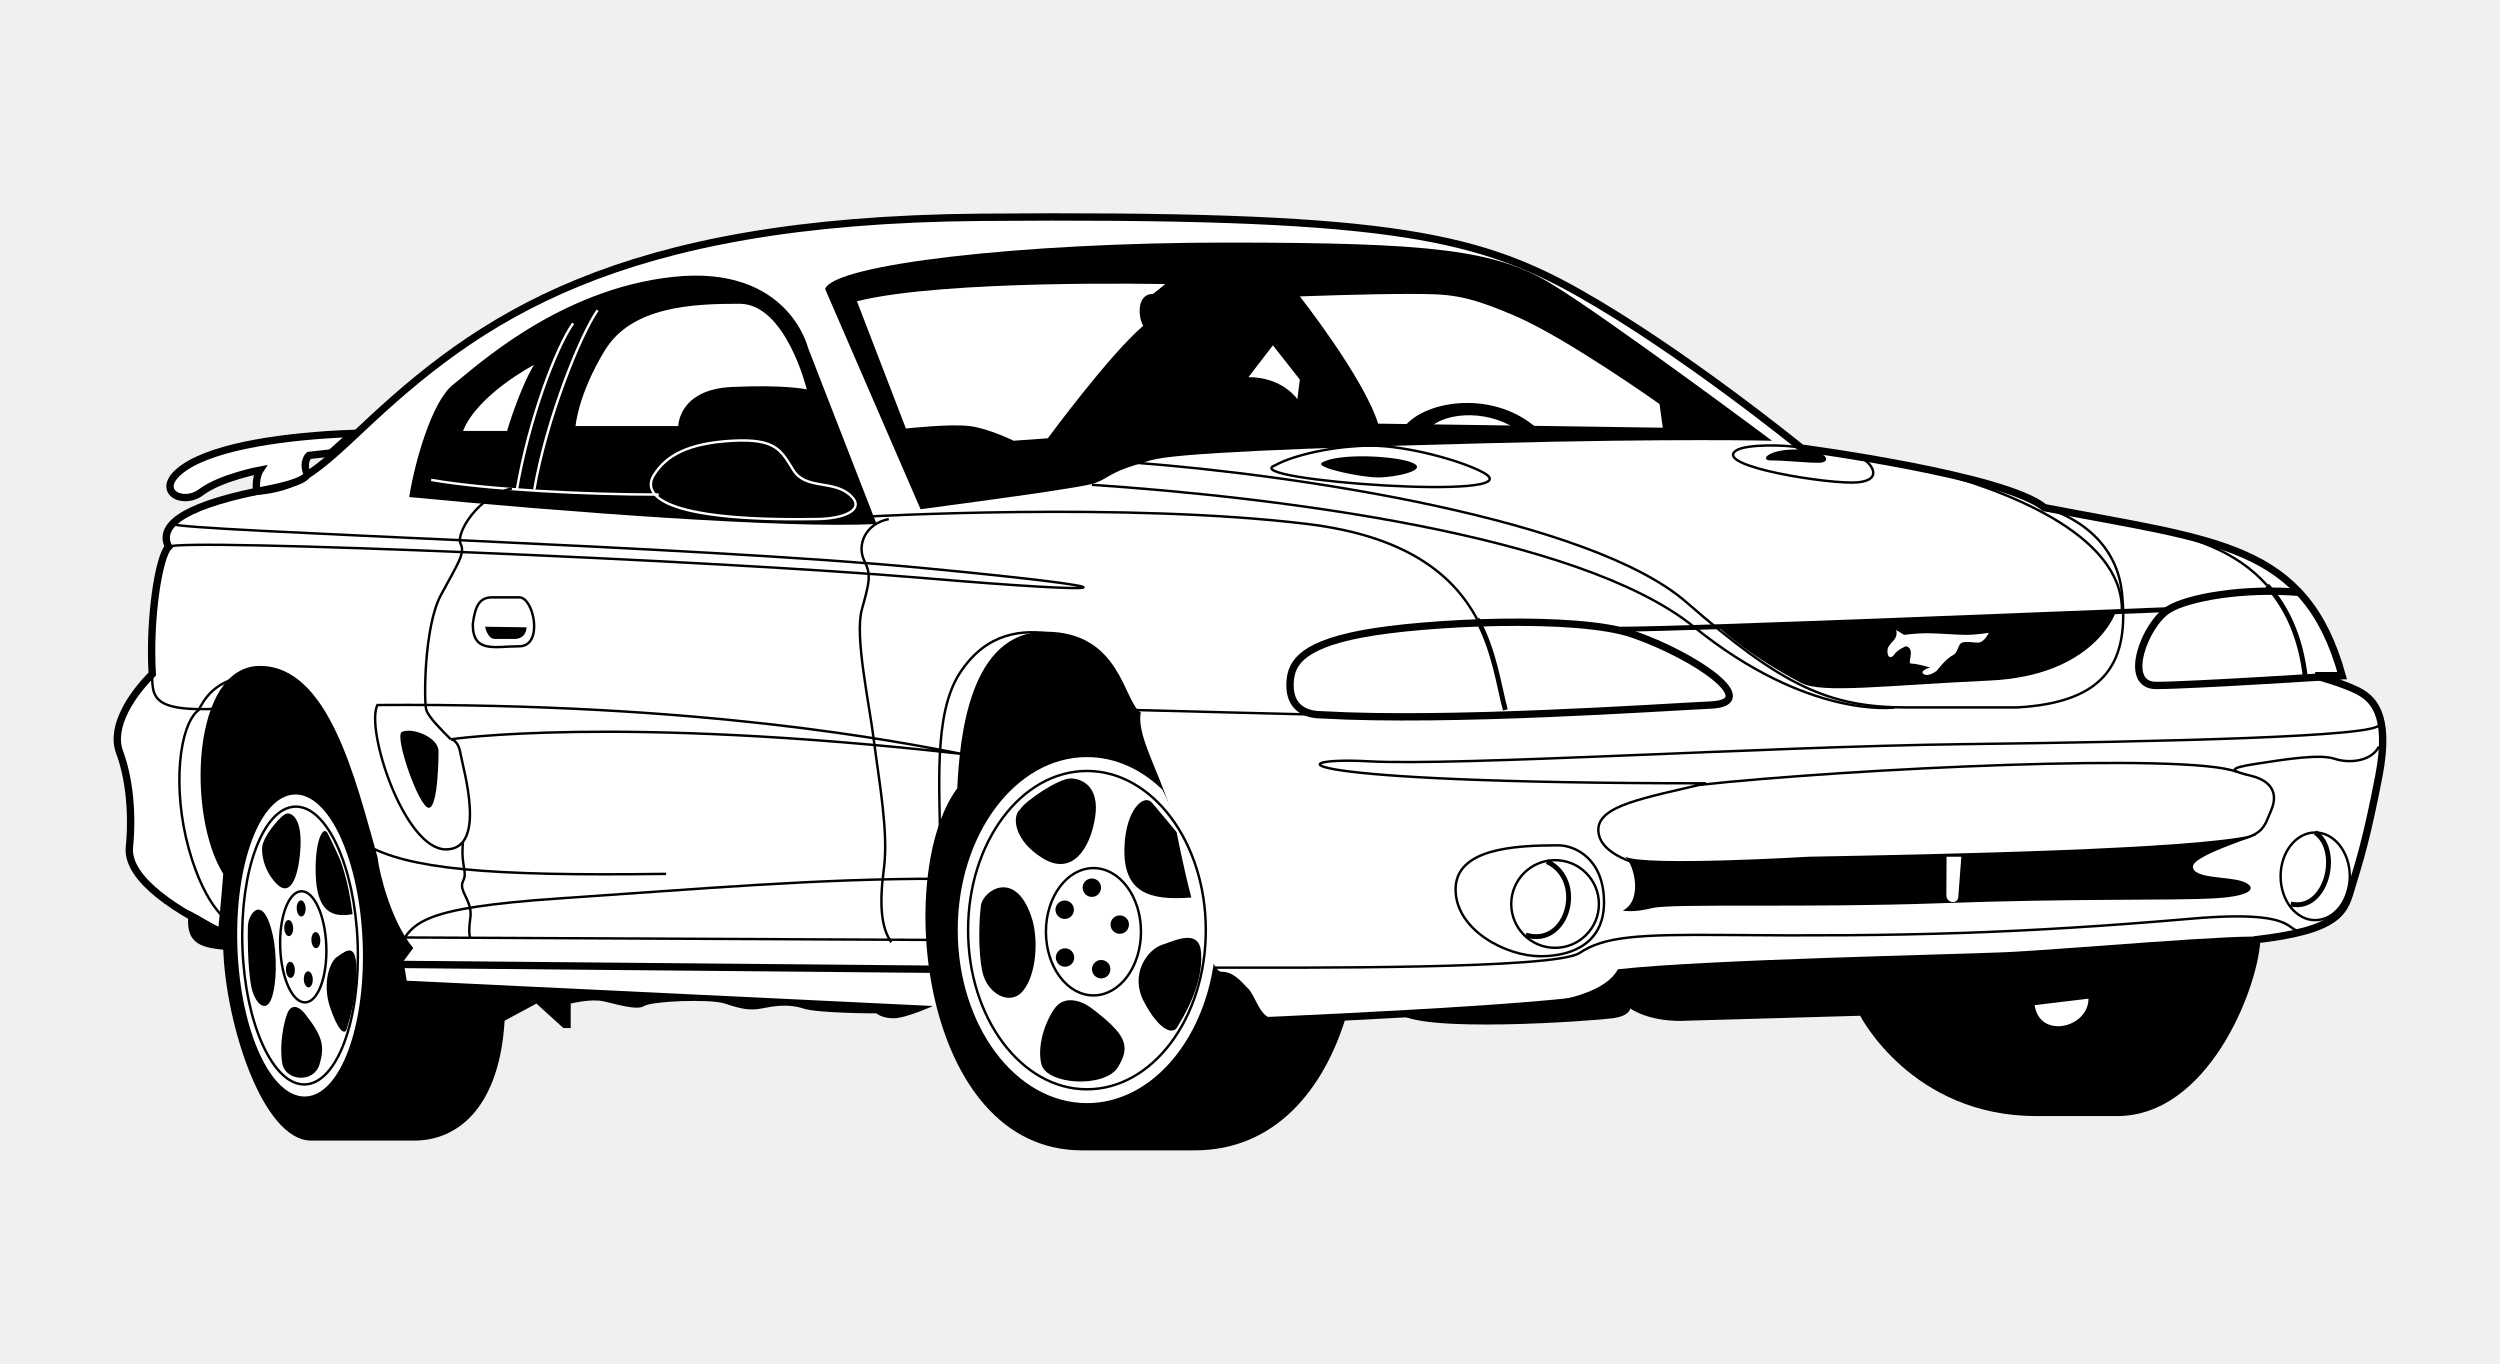
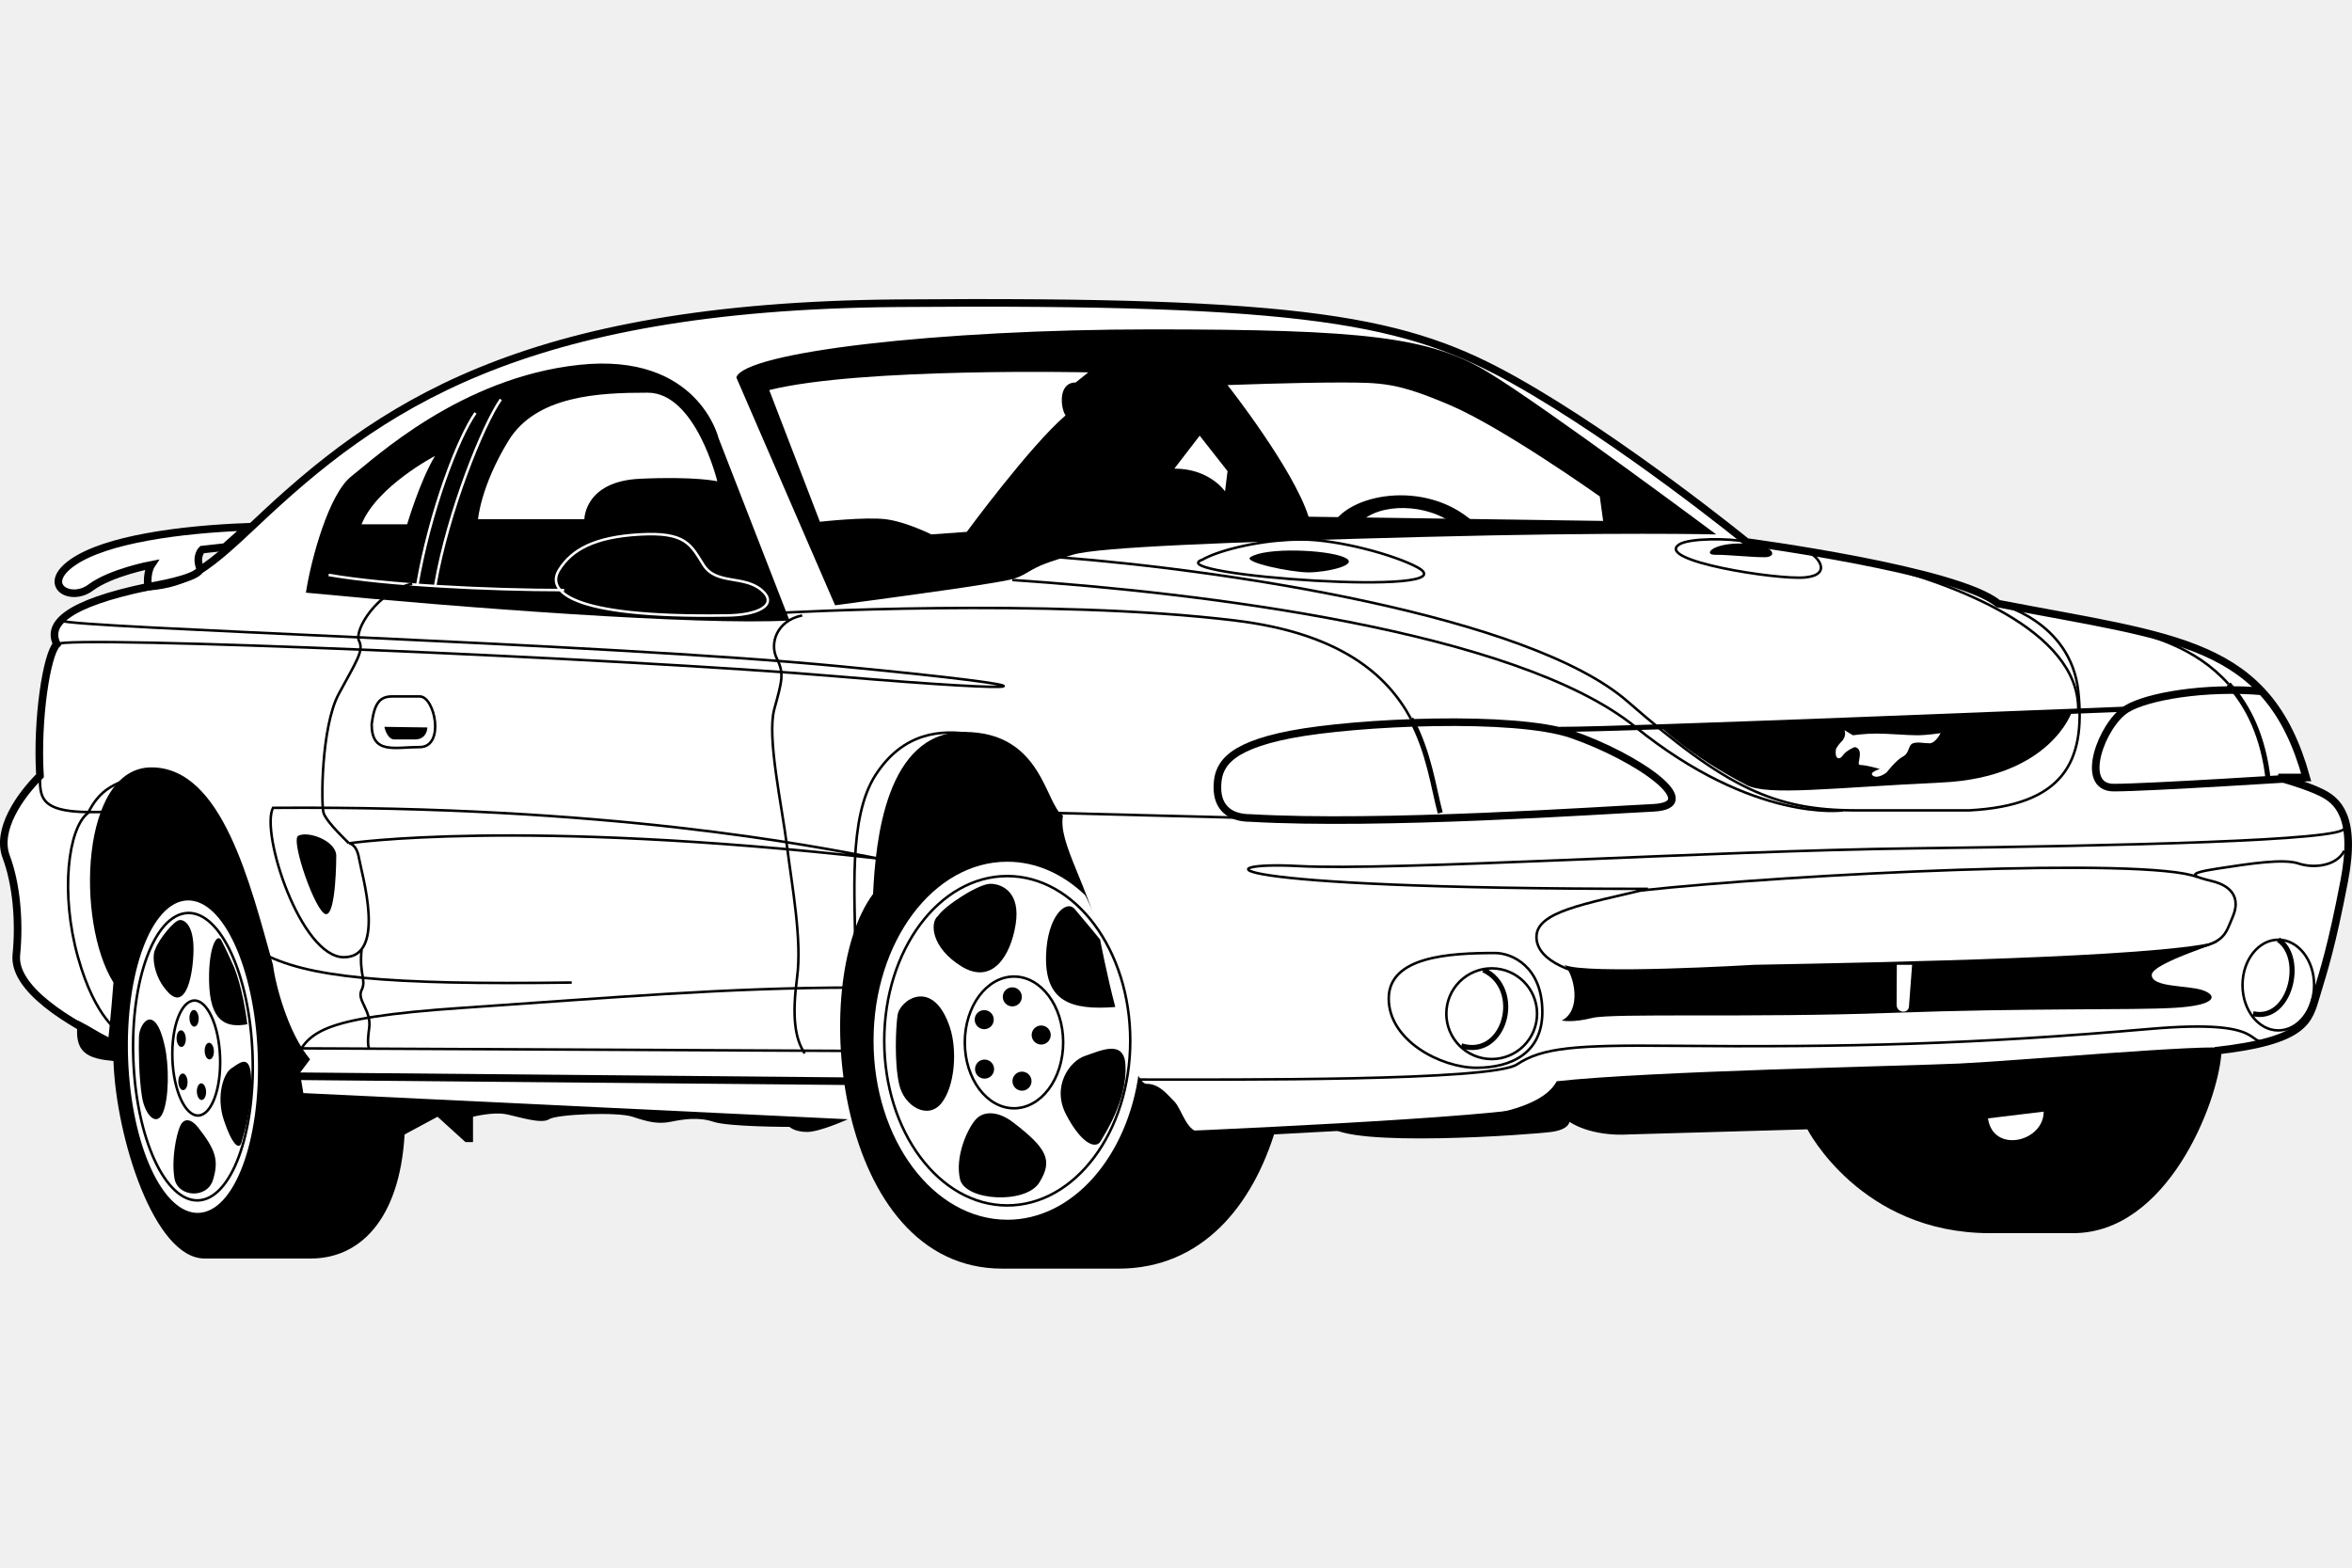
- <svg xmlns="http://www.w3.org/2000/svg" id="svg2" height="54" width="99" version="1.1">
-   <g id="g33746">
-     <rect id="rect2990" opacity="0" height="54" width="99" y="0" x="0" />
-     <path id="path96785" fill="#fff" d="m43.819 8.597c-1.514-0.01-3.165-0.007-4.975 0.008-14.47 0.119-19.896 4.005-24.547 8.397-1.859 1.756-2.583 2.325-4.134 2.455-3.1 0.645-3.875 1.421-3.488 2.196-0.388 0.387-0.775 2.842-0.646 5.038-0.775 0.775-1.679 2.067-1.292 3.101 0.388 1.034 0.517 2.455 0.388 3.747-0.093 0.934 0.96 1.867 2.284 2.655l0.052 0.033c-0.117 1.109 0.455 1.289 1.379 1.382 0.097 2.907 1.55 7.558 3.488 7.558h4.069c1.841 0 3.391-1.453 3.585-4.748l1.26-0.678 1.066 0.969h0.291v-0.969s0.775-0.194 1.26-0.097c0.484 0.097 1.357 0.388 1.647 0.194 0.291-0.194 2.616-0.291 3.197-0.097 0.581 0.194 0.969 0.291 1.453 0.194 0.484-0.097 1.066-0.194 1.647 0 0.581 0.194 2.907 0.194 2.907 0.194s0.194 0.194 0.678 0.194c0.484 0 1.55-0.484 1.55-0.484l0.142 0.001c0.779 3.083 2.633 5.716 5.769 5.716h4.457c3.197 0 5.135-2.422 6.007-5.329l0.097 0.039c0.634-0.032 1.304-0.068 1.985-0.105l-0.047-0.079c0.678 0.872 7.848 0.339 8.527 0.242 0.678-0.097 0.678-0.388 0.678-0.388s0.775 0.581 2.325 0.484l6.782-0.194s2.035 3.973 6.976 3.973h3.197c3.585 0 5.523-4.941 5.668-6.867l0.194-0.206 0.011 0.043c3.05-0.403 3.151-1.152 3.428-2.077 0.291-0.969 0.581-1.841 1.066-4.36 0.484-2.519-0.291-3.101-0.872-3.391-0.581-0.291-1.647-0.581-1.647-0.581h1.066c-1.453-5.232-4.941-5.329-11.789-6.653-1.55-1.292-9.625-2.358-9.625-2.358s-2.792-2.256-5.865-4.319l-1.163 1.611c0.746 0.501 1.408 0.964 1.408 0.964l0.129 0.937-11.272-0.161c-0.366-1.164-1.512-2.873-2.302-3.97l-1.543 1.278 0.746 0.949-0.097 0.775s-0.581-0.872-1.938-0.872l0.969-1.26 0.32 0.408 1.543-1.278c-0.412-0.567-0.798-1.067-0.798-1.067s2.616-0.097 4.263-0.097 2.228 0 4.263 0.872c1.227 0.526 3.052 1.685 4.309 2.524l1.163-1.611c-0.978-0.656-1.995-1.296-2.982-1.851-3.643-2.05-7.131-2.896-18.665-2.979l0.121 2.638c1.245 0 2.204 0.018 2.204 0.018l-0.484 0.388c-0.678 0-0.581 0.969-0.388 1.26-1.357 1.163-3.779 4.457-3.779 4.457l-1.357 0.097s-0.969-0.484-1.744-0.581c-0.775-0.097-2.519 0.097-2.519 0.097s-0.581-1.51-1.094-2.844l-3.039 0.615c0.088 0.271 0.209 0.679 0.209 0.679s-0.824-0.194-2.955-0.097c-2.132 0.097-2.132 1.55-2.132 1.55h-4.069s0.075-0.42 0.152-0.745l-2.611 0.163c-0.124 0.362-0.255 0.776-0.255 0.776h-1.744c0.581-1.453 2.81-2.616 2.81-2.616-0.322 0.537-0.614 1.282-0.811 1.84l2.611-0.163c0.15-0.537 0.442-1.329 1.01-2.258 1.066-1.744 3.488-1.841 5.329-1.841 1.312 0 2.107 1.723 2.456 2.713l3.039-0.615c-0.333-0.865-0.659-1.713-0.844-2.195 2.377-0.594 7.183-0.694 10.004-0.696l-0.121-2.639z" />
-     <path id="path96787" d="m36.939 39.837-20.832-1.001-0.129-0.775 0.388-0.517c-0.84-1-1.324-2.841-1.421-3.616-0.872-3.101-1.938-7.558-4.651-7.558-2.713 0-2.907 5.91-1.453 8.236-0.097 1.26-0.194 2.132-0.194 2.132s-0.581-0.388-1.163-0.678c-0.194 1.26 0.388 1.453 1.357 1.55 0.097 2.907 1.55 7.558 3.488 7.558h4.069c1.841 0 3.391-1.453 3.585-4.748l1.26-0.678 1.066 0.969h0.291v-0.969s0.775-0.194 1.26-0.097 1.357 0.388 1.647 0.194c0.291-0.194 2.616-0.291 3.197-0.097 0.581 0.194 0.969 0.291 1.453 0.194 0.484-0.097 1.066-0.194 1.647 0 0.581 0.194 2.907 0.194 2.907 0.194s0.194 0.194 0.678 0.194c0.484 0 1.55-0.484 1.55-0.484z" />
-     <path id="path96789" d="m53.314 40.225-2.81 0.097c-0.581 0.097-0.775-0.872-1.066-1.163-0.291-0.291-0.581-0.678-1.066-0.678-0.484 0-1.066-2.616-1.647-5.135-0.581-2.519-1.744-4.069-1.55-5.135-0.678-0.388-0.775-3.197-3.779-3.197s-3.391 4.166-3.488 6.201c-2.519 3.391-1.453 14.34 4.941 14.34h4.457c3.197 0 5.135-2.422 6.007-5.329z" />
-     <path id="path96791" d="m67.991 24.77 15.794-0.533s-0.824 2.519-4.99 2.713c-4.166 0.194-6.646 0.522-7.461 0.097-2.228-1.163-3.343-2.277-3.343-2.277z" />
-     <path id="path96793" d="m64.36 33.926c0.775 0.388 7.267 0 7.267 0 5.135-0.097 15.212-0.291 17.634-0.872 0.678-0.097-2.422 0.775-2.422 1.26s1.357 0.388 1.938 0.581c0.581 0.194 0.581 0.581-1.066 0.678s-5.523 0-10.852 0.194-10.658 0-11.433 0.194c-0.775 0.194-1.163 0.097-1.163 0.097 0.775-0.388 0.484-1.744 0.097-2.132z" />
-     <path id="path96795" d="m55.349 40.079c3.004-0.097 7.848-0.048 8.72-1.696 3.488-0.388 13.274-0.581 15.406-0.678 2.132-0.097 9.738-0.775 10.222-0.581l-0.194 0.206c-0.145 1.926-2.083 6.867-5.668 6.867h-3.197c-4.941 0-6.976-3.973-6.976-3.973l-6.782 0.194c-1.55 0.097-2.325-0.484-2.325-0.484s0 0.291-0.678 0.388-7.848 0.63-8.527-0.242z" />
-     <path id="path96797" d="m36.455 20.167-3.779-8.72c0.291-0.969 7.751-1.841 15.89-1.841 8.139 0 10.658 0.291 12.887 1.647 2.228 1.357 8.72 6.201 8.72 6.201s-3.779-0.097-11.24 0.097c-7.461 0.194-12.402 0.388-13.371 0.678-0.969 0.291-1.26 0.388-1.744 0.678-0.484 0.291-0.678 0.291-1.841 0.484-1.163 0.194-5.523 0.775-5.523 0.775z" />
-     <path id="path96799" d="m34.711 20.749-2.713-6.976s-0.775-3.294-5.329-2.81c-4.554 0.484-7.848 3.585-8.72 4.263-0.872 0.678-1.55 3.197-1.744 4.457 6.007 0.581 15.018 1.26 18.506 1.066z" />
-     <path id="path96801" d="m19.207 24.818 1.647 0.024s0 0.46-0.484 0.46h-0.775c-0.291 0-0.388-0.484-0.388-0.484z" />
-     <path id="path96803" d="m15.913 28.985c-0.312 0.156 0.678 3.004 1.066 3.004 0.388 0 0.388-2.228 0.388-2.228 0-0.581-1.066-0.969-1.453-0.775z" />
-     <path id="path96805" d="m52.345 18.326c0.581-0.388 2.907-0.291 3.585 0 0.678 0.291-0.678 0.581-1.357 0.581s-2.519-0.388-2.228-0.581z" />
-     <path id="path96807" d="m70.137 18.234c0.494-0.006 1.407 0.098 1.901 0.092 0.494-0.006 0.393-0.48-0.804-0.523-1.198-0.043-1.591 0.436-1.097 0.431z" />
-     <path id="path96809" fill="#fff" d="m74.952 25.399c0.234-0.223 0.129-0.452 0.129-0.452l0.323 0.194s0.452-0.065 0.904-0.065c0.452 0 1.163 0.065 1.55 0.065 0.388 0 0.9-0.081 0.9-0.081s-0.191 0.388-0.424 0.388c-0.254 0-0.436-0.065-0.63 0-0.194 0.065-0.129 0.379-0.388 0.509-0.258 0.129-0.622 0.606-0.622 0.606s-0.323 0.258-0.517 0.129c-0.194-0.129 0.258-0.258 0.258-0.258s-0.194-0.065-0.517-0.129c-0.323-0.065-0.323 0.065-0.258-0.323 0.065-0.388-0.194-0.388-0.194-0.388s-0.323 0.129-0.452 0.323-0.323 0.129-0.258-0.258c-0-0 0.105-0.174 0.194-0.259z" />
-     <g fill="none">
-       <g stroke="#000" stroke-width=".291">
-         <path id="path96811" d="m9.001 37.027c-1.938-0.904-4.005-2.196-3.876-3.488 0.129-1.292 0-2.713-0.388-3.747-0.388-1.033 0.517-2.325 1.292-3.1-0.129-2.196 0.258-4.651 0.646-5.039-0.388-0.775 0.388-1.55 3.488-2.196 1.55-0.129 2.275-0.698 4.134-2.455 4.651-4.393 10.077-8.279 24.547-8.397 15.761-0.129 19.508 0.646 23.642 2.971s8.85 6.169 8.85 6.169 8.075 1.066 9.625 2.358c6.847 1.324 10.335 1.421 11.789 6.653h-1.066s1.066 0.291 1.647 0.581c0.581 0.291 1.357 0.872 0.872 3.391-0.484 2.519-0.775 3.391-1.066 4.36-0.291 0.969-0.388 1.744-3.876 2.132" />
-         <path id="path96813" d="m52.345 28.307c-0.775 0-1.26-0.388-1.26-1.163 0-0.775 0.291-1.55 2.81-2.035 2.519-0.484 8.579-0.753 10.755 0 2.519 0.872 5.135 2.713 3.101 2.81-2.035 0.097-10.368 0.678-15.406 0.388z" />
-         <path id="path96815" d="m92.749 26.756s-6.007 0.388-7.364 0.388-0.452-2.418 0.484-3.004c0.775-0.484 3.004-0.872 5.232-0.678" />
-         <line id="line96817" y2="38.384" y1="38.19" x2="37.23" x1="15.719" />
+ <svg xmlns="http://www.w3.org/2000/svg" id="svg2" height="45" width="67.5" version="1.1">
+   <g id="g80715">
+     <rect id="rect2990" opacity="0" height="44.803" width="67.204" y=".197" x="-.001" />
+     <g id="g80318" transform="matrix(.74998 0 0 .74998 -3.3744 2.2504)">
+       <path id="path96785" fill="#fff" d="m43.819 8.597c-1.514-0.01-3.165-0.007-4.975 0.008-14.47 0.119-19.896 4.005-24.547 8.397-1.859 1.756-2.583 2.325-4.134 2.455-3.1 0.645-3.875 1.421-3.488 2.196-0.388 0.387-0.775 2.842-0.646 5.038-0.775 0.775-1.679 2.067-1.292 3.101 0.388 1.034 0.517 2.455 0.388 3.747-0.093 0.934 0.96 1.867 2.284 2.655l0.052 0.033c-0.117 1.109 0.455 1.289 1.379 1.382 0.097 2.907 1.55 7.558 3.488 7.558h4.069c1.841 0 3.391-1.453 3.585-4.748l1.26-0.678 1.066 0.969h0.291v-0.969s0.775-0.194 1.26-0.097c0.484 0.097 1.357 0.388 1.647 0.194 0.291-0.194 2.616-0.291 3.197-0.097 0.581 0.194 0.969 0.291 1.453 0.194 0.484-0.097 1.066-0.194 1.647 0 0.581 0.194 2.907 0.194 2.907 0.194s0.194 0.194 0.678 0.194c0.484 0 1.55-0.484 1.55-0.484l0.142 0.001c0.779 3.083 2.633 5.716 5.769 5.716h4.457c3.197 0 5.135-2.422 6.007-5.329l0.097 0.039c0.634-0.032 1.304-0.068 1.985-0.105l-0.047-0.079c0.678 0.872 7.848 0.339 8.527 0.242 0.678-0.097 0.678-0.388 0.678-0.388s0.775 0.581 2.325 0.484l6.782-0.194s2.035 3.973 6.976 3.973h3.197c3.585 0 5.523-4.941 5.668-6.867l0.194-0.206 0.011 0.043c3.05-0.403 3.151-1.152 3.428-2.077 0.291-0.969 0.581-1.841 1.066-4.36 0.484-2.519-0.291-3.101-0.872-3.391-0.581-0.291-1.647-0.581-1.647-0.581h1.066c-1.453-5.232-4.941-5.329-11.789-6.653-1.55-1.292-9.625-2.358-9.625-2.358s-2.792-2.256-5.865-4.319l-1.163 1.611c0.746 0.501 1.408 0.964 1.408 0.964l0.129 0.937-11.272-0.161c-0.366-1.164-1.512-2.873-2.302-3.97l-1.543 1.278 0.746 0.949-0.097 0.775s-0.581-0.872-1.938-0.872l0.969-1.26 0.32 0.408 1.543-1.278c-0.412-0.567-0.798-1.067-0.798-1.067s2.616-0.097 4.263-0.097 2.228 0 4.263 0.872c1.227 0.526 3.052 1.685 4.309 2.524l1.163-1.611c-0.978-0.656-1.995-1.296-2.982-1.851-3.643-2.05-7.131-2.896-18.665-2.979l0.121 2.638c1.245 0 2.204 0.018 2.204 0.018l-0.484 0.388c-0.678 0-0.581 0.969-0.388 1.26-1.357 1.163-3.779 4.457-3.779 4.457l-1.357 0.097s-0.969-0.484-1.744-0.581c-0.775-0.097-2.519 0.097-2.519 0.097s-0.581-1.51-1.094-2.844l-3.039 0.615c0.088 0.271 0.209 0.679 0.209 0.679s-0.824-0.194-2.955-0.097c-2.132 0.097-2.132 1.55-2.132 1.55h-4.069s0.075-0.42 0.152-0.745l-2.611 0.163c-0.124 0.362-0.255 0.776-0.255 0.776h-1.744c0.581-1.453 2.81-2.616 2.81-2.616-0.322 0.537-0.614 1.282-0.811 1.84l2.611-0.163c0.15-0.537 0.442-1.329 1.01-2.258 1.066-1.744 3.488-1.841 5.329-1.841 1.312 0 2.107 1.723 2.456 2.713l3.039-0.615c-0.333-0.865-0.659-1.713-0.844-2.195 2.377-0.594 7.183-0.694 10.004-0.696l-0.121-2.639z" />
+       <path id="path96787" d="m36.939 39.837-20.832-1.001-0.129-0.775 0.388-0.517c-0.84-1-1.324-2.841-1.421-3.616-0.872-3.101-1.938-7.558-4.651-7.558-2.713 0-2.907 5.91-1.453 8.236-0.097 1.26-0.194 2.132-0.194 2.132s-0.581-0.388-1.163-0.678c-0.194 1.26 0.388 1.453 1.357 1.55 0.097 2.907 1.55 7.558 3.488 7.558h4.069c1.841 0 3.391-1.453 3.585-4.748l1.26-0.678 1.066 0.969h0.291v-0.969s0.775-0.194 1.26-0.097 1.357 0.388 1.647 0.194c0.291-0.194 2.616-0.291 3.197-0.097 0.581 0.194 0.969 0.291 1.453 0.194 0.484-0.097 1.066-0.194 1.647 0 0.581 0.194 2.907 0.194 2.907 0.194s0.194 0.194 0.678 0.194c0.484 0 1.55-0.484 1.55-0.484z" />
+       <path id="path96789" d="m53.314 40.225-2.81 0.097c-0.581 0.097-0.775-0.872-1.066-1.163-0.291-0.291-0.581-0.678-1.066-0.678-0.484 0-1.066-2.616-1.647-5.135-0.581-2.519-1.744-4.069-1.55-5.135-0.678-0.388-0.775-3.197-3.779-3.197s-3.391 4.166-3.488 6.201c-2.519 3.391-1.453 14.34 4.941 14.34h4.457c3.197 0 5.135-2.422 6.007-5.329z" />
+       <path id="path96791" d="m67.991 24.77 15.794-0.533s-0.824 2.519-4.99 2.713c-4.166 0.194-6.646 0.522-7.461 0.097-2.228-1.163-3.343-2.277-3.343-2.277z" />
+       <path id="path96793" d="m64.36 33.926c0.775 0.388 7.267 0 7.267 0 5.135-0.097 15.212-0.291 17.634-0.872 0.678-0.097-2.422 0.775-2.422 1.26s1.357 0.388 1.938 0.581c0.581 0.194 0.581 0.581-1.066 0.678s-5.523 0-10.852 0.194-10.658 0-11.433 0.194c-0.775 0.194-1.163 0.097-1.163 0.097 0.775-0.388 0.484-1.744 0.097-2.132z" />
+       <path id="path96795" d="m55.349 40.079c3.004-0.097 7.848-0.048 8.72-1.696 3.488-0.388 13.274-0.581 15.406-0.678 2.132-0.097 9.738-0.775 10.222-0.581l-0.194 0.206c-0.145 1.926-2.083 6.867-5.668 6.867h-3.197c-4.941 0-6.976-3.973-6.976-3.973l-6.782 0.194c-1.55 0.097-2.325-0.484-2.325-0.484s0 0.291-0.678 0.388-7.848 0.63-8.527-0.242z" />
+       <path id="path96797" d="m36.455 20.167-3.779-8.72c0.291-0.969 7.751-1.841 15.89-1.841 8.139 0 10.658 0.291 12.887 1.647 2.228 1.357 8.72 6.201 8.72 6.201s-3.779-0.097-11.24 0.097c-7.461 0.194-12.402 0.388-13.371 0.678-0.969 0.291-1.26 0.388-1.744 0.678-0.484 0.291-0.678 0.291-1.841 0.484-1.163 0.194-5.523 0.775-5.523 0.775z" />
+       <path id="path96799" d="m34.711 20.749-2.713-6.976s-0.775-3.294-5.329-2.81c-4.554 0.484-7.848 3.585-8.72 4.263-0.872 0.678-1.55 3.197-1.744 4.457 6.007 0.581 15.018 1.26 18.506 1.066z" />
+       <path id="path96801" d="m19.207 24.818 1.647 0.024s0 0.46-0.484 0.46h-0.775c-0.291 0-0.388-0.484-0.388-0.484z" />
+       <path id="path96803" d="m15.913 28.985c-0.312 0.156 0.678 3.004 1.066 3.004 0.388 0 0.388-2.228 0.388-2.228 0-0.581-1.066-0.969-1.453-0.775z" />
+       <path id="path96805" d="m52.345 18.326c0.581-0.388 2.907-0.291 3.585 0 0.678 0.291-0.678 0.581-1.357 0.581s-2.519-0.388-2.228-0.581z" />
+       <path id="path96807" d="m70.137 18.234c0.494-0.006 1.407 0.098 1.901 0.092 0.494-0.006 0.393-0.48-0.804-0.523-1.198-0.043-1.591 0.436-1.097 0.431z" />
+       <path id="path96809" fill="#fff" d="m74.952 25.399c0.234-0.223 0.129-0.452 0.129-0.452l0.323 0.194s0.452-0.065 0.904-0.065c0.452 0 1.163 0.065 1.55 0.065 0.388 0 0.9-0.081 0.9-0.081s-0.191 0.388-0.424 0.388c-0.254 0-0.436-0.065-0.63 0-0.194 0.065-0.129 0.379-0.388 0.509-0.258 0.129-0.622 0.606-0.622 0.606s-0.323 0.258-0.517 0.129c-0.194-0.129 0.258-0.258 0.258-0.258s-0.194-0.065-0.517-0.129c-0.323-0.065-0.323 0.065-0.258-0.323 0.065-0.388-0.194-0.388-0.194-0.388s-0.323 0.129-0.452 0.323-0.323 0.129-0.258-0.258c-0-0 0.105-0.174 0.194-0.259z" />
+       <g id="g80129" fill="none">
+         <g id="g80131" stroke-width=".291" stroke="#000">
+           <path id="path96811" d="m9.001 37.027c-1.938-0.904-4.005-2.196-3.876-3.488 0.129-1.292 0-2.713-0.388-3.747-0.388-1.033 0.517-2.325 1.292-3.1-0.129-2.196 0.258-4.651 0.646-5.039-0.388-0.775 0.388-1.55 3.488-2.196 1.55-0.129 2.275-0.698 4.134-2.455 4.651-4.393 10.077-8.279 24.547-8.397 15.761-0.129 19.508 0.646 23.642 2.971s8.85 6.169 8.85 6.169 8.075 1.066 9.625 2.358c6.847 1.324 10.335 1.421 11.789 6.653h-1.066s1.066 0.291 1.647 0.581c0.581 0.291 1.357 0.872 0.872 3.391-0.484 2.519-0.775 3.391-1.066 4.36-0.291 0.969-0.388 1.744-3.876 2.132" />
+           <path id="path96813" d="m52.345 28.307c-0.775 0-1.26-0.388-1.26-1.163 0-0.775 0.291-1.55 2.81-2.035 2.519-0.484 8.579-0.753 10.755 0 2.519 0.872 5.135 2.713 3.101 2.81-2.035 0.097-10.368 0.678-15.406 0.388z" />
+           <path id="path96815" d="m92.749 26.756s-6.007 0.388-7.364 0.388-0.452-2.418 0.484-3.004c0.775-0.484 3.004-0.872 5.232-0.678" />
+           <line id="line96817" x2="37.23" y1="38.19" x1="15.719" y2="38.384" />
+         </g>
+         <path id="path96819" stroke-width=".097" d="m22.695 12.803c-0.678 0.969-1.744 3.779-2.228 6.589" stroke="#fff" />
+         <path id="path96821" stroke-width=".097" d="m23.664 12.286c-0.678 0.969-2.023 4.296-2.507 7.106" stroke="#fff" />
      </g>
-       <path id="path96819" d="m22.695 12.803c-0.678 0.969-1.744 3.779-2.228 6.589" stroke="#fff" stroke-width=".097" />
-       <path id="path96821" d="m23.664 12.286c-0.678 0.969-2.023 4.296-2.507 7.106" stroke="#fff" stroke-width=".097" />
-     </g>
-     <g fill="#fff">
-       <path id="path96823" d="m21.145 14.45c-0.581 0.969-1.066 2.616-1.066 2.616h-1.744c0.581-1.453 2.81-2.616 2.81-2.616z" />
-       <path id="path96825" d="m22.792 16.873h4.069s0-1.453 2.132-1.55c2.132-0.097 2.955 0.097 2.955 0.097s-0.824-3.391-2.664-3.391c-1.841 0-4.263 0.097-5.329 1.841s-1.163 3.004-1.163 3.004z" />
-       <path id="path96827" d="m33.936 11.931c0.484 1.26 1.938 5.038 1.938 5.038s1.744-0.194 2.519-0.097c0.775 0.097 1.744 0.581 1.744 0.581l1.357-0.097s2.422-3.294 3.779-4.457c-0.194-0.291-0.291-1.26 0.388-1.26l0.484-0.388s-8.72-0.194-12.208 0.678z" />
-       <path id="path96829" d="m50.407 13.675 1.066 1.357-0.097 0.775s-0.581-0.872-1.938-0.872l0.969-1.26z" />
-       <path id="path96831" d="m51.473 11.738s2.519 3.197 3.101 5.038l11.272 0.161-0.129-0.937s-3.682-2.616-5.717-3.488c-2.035-0.872-2.616-0.872-4.263-0.872s-4.263 0.097-4.263 0.097z" />
-     </g>
-     <path id="path96833" d="m55.446 17.163c0.581-1.26 3.585-1.841 5.426-0.194h-0.872c-1.163-0.775-3.004-0.678-3.585 0.194h-0.969z" />
-     <path id="path96835" d="m32.288 20.555c1.163 0 2.035-0.388 1.357-0.969-0.678-0.581-1.744-0.194-2.228-0.969-0.484-0.775-0.678-1.26-2.422-1.163-1.744 0.097-2.616 0.581-3.101 1.357-0.484 0.775 0.291 1.841 6.395 1.744z" stroke="#fff" stroke-width=".097" fill="none" />
-     <path id="path96837" d="m17.075 19.004c2.228 0.388 6.104 0.581 9.011 0.581" stroke="#fff" stroke-width=".097" fill="none" />
-     <path id="path96839" d="m13.975 17.163-0.872 0.775-0.872 0.097s-0.266 0.242-0.073 0.727c0 0.291-1.163 0.557-1.994 0.694-0.065-0.549 0.129-0.84 0.129-0.84s-1.55 0.291-2.325 0.872c-0.776 0.582-1.938-0.096-0.679-0.968s4.07-1.26 6.686-1.357z" stroke="#000" stroke-width=".291" fill="#fff" />
-     <path id="path96841" fill="#fff" d="m43.043 43.684c2.51 0 4.598-2.422 5.033-5.616 0 0-0.524-1.346-0.834-3.044-0.422-2.313-1.216-3.758-1.216-3.758-0.84-0.808-1.87-1.285-2.983-1.285-2.825 0-5.116 3.068-5.116 6.851s2.291 6.851 5.116 6.851z" />
-     <path id="path96843" d="m43.237 39.934c-0.517-0.388-1.098-0.452-1.421-0.065-0.323 0.388-0.775 1.421-0.581 2.261 0.194 0.84 2.519 0.969 3.036 0.129 0.517-0.84 0.323-1.292-1.034-2.326z" />
-     <path id="path96845" d="m46.596 40.709c0.191-0.319 1.058-1.641 0.969-2.971-0.065-0.969-0.969-0.517-1.55-0.323-0.581 0.194-1.292 1.163-0.711 2.261 0.581 1.098 1.098 1.292 1.292 1.034z" />
-     <path id="path96847" d="m45.627 31.795c0.388 0.452 0.969 1.163 0.969 1.163s0.258 1.357 0.581 2.584c-1.679 0.129-2.713-0.194-2.648-2.002 0.053-1.49 0.775-2.132 1.098-1.744z" />
-     <path id="path96849" d="m40.394 32.053c0.258-0.388 1.55-1.227 2.002-1.227s1.163 0.323 0.969 1.55c-0.194 1.227-0.904 2.325-2.067 1.615-1.163-0.711-1.227-1.679-0.904-1.938z" />
-     <path id="path96851" d="m38.844 35.864c-0.065 0.452-0.129 1.809 0.065 2.648 0.194 0.84 1.098 1.357 1.615 0.711 0.517-0.646 0.615-2.03 0.323-2.907-0.646-1.938-1.938-1.034-2.002-0.452z" />
-     <circle id="circle96853" cy="35.153" cx="43.237" r=".365" />
-     <circle id="circle96855" cy="36.614" cx="44.342" r=".365" />
-     <circle id="circle96857" cy="38.38" cx="43.607" r=".365" />
-     <circle id="circle96859" cy="37.918" cx="42.175" r=".365" />
-     <circle id="circle96861" cy="36.025" cx="42.162" r=".365" />
-     <ellipse id="ellipse96863" rx="5.983" transform="rotate(87.918)" ry="2.482" cy="-10.514" cx="37.849" fill="#fff" />
-     <path id="path96865" d="m12.076 40.145c-0.263-0.329-0.547-0.375-0.691-0.031s-0.331 1.254-0.21 1.983c0.121 0.729 1.252 0.801 1.476 0.059 0.224-0.742 0.115-1.133-0.575-2.011z" />
-     <path id="path96867" d="m13.729 40.761c0.083-0.282 0.46-1.45 0.375-2.61-0.062-0.844-0.486-0.434-0.762-0.254-0.276 0.179-0.59 1.038-0.273 1.986s0.573 1.108 0.659 0.879z" />
-     <path id="path96869" d="m12.976 33c0.189 0.362 0.478 1.011 0.478 1.011s0.339 0.787 0.509 2.192c-0.81 0.142-1.437-0.082-1.464-1.662-0.021-1.302 0.308-1.874 0.477-1.541z" />
-     <path id="path96871" d="m10.448 33.318c0.113-0.343 0.713-1.098 0.932-1.106 0.219-0.008 0.574 0.261 0.519 1.336-0.055 1.074-0.365 2.045-0.951 1.446-0.586-0.6-0.649-1.444-0.5-1.675z" />
-     <path id="path96873" d="m9.817 36.67c-0.017 0.396-0.005 1.581 0.116 2.31 0.121 0.729 0.576 1.165 0.806 0.592 0.23-0.573 0.234-1.782 0.064-2.542-0.375-1.68-0.973-0.868-0.985-0.359z" />
-     <ellipse id="ellipse96875" rx=".319" ry=".177" transform="matrix(.036501 .99933 -.99933 .036501 0 0)" cy="-10.605" cx="36.385" />
-     <ellipse id="ellipse96877" rx=".319" ry=".177" transform="matrix(.036501 .99933 -.99933 .036501 0 0)" cy="-11.141" cx="37.661" />
-     <ellipse id="ellipse96879" rx=".319" ry=".177" transform="matrix(.036501 .99933 -.99933 .036501 0 0)" cy="-10.785" cx="39.202" />
-     <ellipse id="ellipse96881" rx=".319" ry=".177" transform="matrix(.036501 .99933 -.99933 .036501 0 0)" cy="-10.09" cx="38.8" />
-     <ellipse id="ellipse96883" rx=".319" ry=".177" transform="rotate(87.918)" cy="-10.09" cx="37.143" />
-     <path id="path96885" fill="#fff" d="m80.572 39.804 2.132-0.258c0 1.163-1.938 1.615-2.132 0.258z" />
-     <path id="path96887" fill="#fff" d="m77.084 33.926h0.585s-0.099 1.333-0.121 1.599c-0.024 0.291-0.472 0.25-0.472-0.073s0.008-1.526 0.008-1.526z" />
-     <g stroke="#000" fill="none">
-       <path id="path96889" d="m85.192 20.894c1.635 0.424 3.304 0.854 4.588 2.29" stroke-width=".097" />
-       <path id="path96891" d="m89.779 23.184c0.771 0.862 1.334 2.034 1.516 3.669" stroke-width=".194" />
-       <path id="path96893" d="m64.166 24.915c2.713 0 19.088-0.678 21.704-0.775" stroke-width=".194" />
-       <g stroke-width=".097">
-         <path id="path96895" d="m44.981 18.326c6.395 0.484 18.022 2.228 21.801 5.523 3.779 3.294 5.62 4.166 8.72 4.166h4.36c3.585-0.194 4.457-1.841 4.166-4.554-0.291-2.713-3.068-3.359-3.068-3.359" />
-         <path id="path96897" d="m43.237 19.198c7.17 0.484 19.282 1.938 23.836 5.62s7.945 3.197 7.945 3.197" />
-         <path id="path96899" d="m76.13 18.556c3.197 0.775 7.897 2.58 7.897 5.583" />
-         <path id="path96901" d="m50.504 18.423c0.678-0.388 2.325-0.775 3.779-0.775s3.606 0.602 4.457 1.066c2.132 1.163-9.883 0.291-8.236-0.291z" />
-         <path id="path96903" d="m73.611 18.084c0.484 0.194 1.017 0.92-0.048 1.017-1.066 0.097-5.743-0.639-4.812-1.26 0.388-0.258 1.966-0.238 2.547-0.109" />
-         <path id="path96905" d="m94.203 28.694c0.097 0.484-8.623 0.678-16.472 0.775-7.848 0.097-19.96 0.872-23.545 0.678s-3.682 0.872 13.371 0.872c-2.422 0.581-4.263 0.872-4.263 1.841 0 0.969 1.55 1.453 2.616 1.55" />
-         <path id="path96907" d="m94.203 29.566c-0.291 0.581-1.163 0.678-1.744 0.484-0.581-0.194-1.841 0-3.101 0.194-1.26 0.194-0.969 0.291-0.194 0.484 0.775 0.194 1.066 0.678 0.775 1.357-0.291 0.678-0.291 1.066-1.841 1.26" />
-         <line id="line96909" y2="28.307" y1="28.113" x2="52.345" x1="44.788" />
+       <g id="g80139" fill="#fff">
+         <path id="path96823" d="m21.145 14.45c-0.581 0.969-1.066 2.616-1.066 2.616h-1.744c0.581-1.453 2.81-2.616 2.81-2.616z" />
+         <path id="path96825" d="m22.792 16.873h4.069s0-1.453 2.132-1.55c2.132-0.097 2.955 0.097 2.955 0.097s-0.824-3.391-2.664-3.391c-1.841 0-4.263 0.097-5.329 1.841s-1.163 3.004-1.163 3.004z" />
+         <path id="path96827" d="m33.936 11.931c0.484 1.26 1.938 5.038 1.938 5.038s1.744-0.194 2.519-0.097c0.775 0.097 1.744 0.581 1.744 0.581l1.357-0.097s2.422-3.294 3.779-4.457c-0.194-0.291-0.291-1.26 0.388-1.26l0.484-0.388s-8.72-0.194-12.208 0.678z" />
+         <path id="path96829" d="m50.407 13.675 1.066 1.357-0.097 0.775s-0.581-0.872-1.938-0.872l0.969-1.26z" />
+         <path id="path96831" d="m51.473 11.738s2.519 3.197 3.101 5.038l11.272 0.161-0.129-0.937s-3.682-2.616-5.717-3.488c-2.035-0.872-2.616-0.872-4.263-0.872s-4.263 0.097-4.263 0.097z" />
      </g>
-       <path id="path96911" d="m59.612 28.113c-0.255-0.935-0.416-2.298-1.122-3.607" stroke-width=".194" />
-       <g stroke-width=".097">
-         <path id="path96913" d="m58.488 24.505c-0.904-1.677-2.699-3.267-6.726-3.756-7.17-0.873-17.441-0.291-17.441-0.291" />
-         <path id="path96915" d="m6.805 20.749c0.484 0.291 20.638 0.872 29.746 1.744 9.108 0.872 7.848 1.066-0.097 0.388-7.945-0.678-29.422-1.583-29.779-1.227" />
-         <path id="path96917" d="m18.722 24.721c0.097-0.775 0.291-1.066 0.775-1.066h1.066c0.581 0 0.969 1.938 0 1.938s-1.841 0.291-1.841-0.872z" />
-         <path id="path96919" d="m37.23 33.636c0-2.325-0.291-5.329 0.775-6.976s2.519-1.744 3.682-1.55" />
-         <line id="line96921" y2="37.124" y1="37.221" x2="16.009" x1="36.939" />
-         <path id="path96923" d="m14.459 33.442c1.744 0.969 4.748 1.26 11.918 1.163" />
-         <path id="path96925" d="m15.719 37.705c0.581-1.163 0.775-1.744 6.492-2.132 5.717-0.388 10.077-0.775 15.018-0.775" />
-         <path id="path96927" d="m38.102 29.857c-2.519-0.484-10.271-2.035-23.157-1.938-0.484 0.969 1.066 5.717 2.713 5.717s0.678-3.197 0.581-3.779c-0.097-0.581-0.388-0.581-0.388-0.581s6.492-0.969 20.251 0.581z" />
-         <path id="path96929" d="m17.85 29.276c-0.388-0.388-0.872-0.872-0.969-1.163-0.097-0.291-0.097-3.294 0.581-4.554s0.969-1.647 0.775-2.035c-0.194-0.388 0.678-1.889 2.035-2.18" />
-         <path id="path96931" d="m18.335 33.345c-0.097 0.969 0.194 1.163 0 1.55-0.194 0.388 0.388 0.775 0.291 1.453-0.097 0.678 0 0.775 0 0.775" />
-         <path id="path96933" d="m6.029 26.465c0 1.163-0.194 1.841 3.391 1.55" />
-         <path id="path96935" d="m10.583 26.659c-1.744 0.097-2.325 0.678-2.712 1.453-0.775 0.582-1.066 3.101-0.388 5.523 0.678 2.423 1.647 2.907 1.647 2.907" />
-         <path id="path96937" d="m35.195 20.555c-0.969 0.194-1.26 1.066-0.969 1.647 0.291 0.581 0.194 0.872-0.097 1.938-0.291 1.066 0.291 3.682 0.484 5.232s0.581 3.585 0.388 5.038-0.097 2.325 0.291 2.907" />
-         <ellipse id="ellipse96939" rx="4.707" ry="6.303" cy="36.833" cx="43.043" />
-         <ellipse id="ellipse96941" rx="1.882" ry="2.521" cy="36.897" cx="43.301" />
+       <path id="path96833" d="m55.446 17.163c0.581-1.26 3.585-1.841 5.426-0.194h-0.872c-1.163-0.775-3.004-0.678-3.585 0.194h-0.969z" />
+       <path id="path96835" d="m32.288 20.555c1.163 0 2.035-0.388 1.357-0.969-0.678-0.581-1.744-0.194-2.228-0.969-0.484-0.775-0.678-1.26-2.422-1.163-1.744 0.097-2.616 0.581-3.101 1.357-0.484 0.775 0.291 1.841 6.395 1.744z" stroke="#fff" stroke-width=".097" fill="none" />
+       <path id="path96837" d="m17.075 19.004c2.228 0.388 6.104 0.581 9.011 0.581" stroke="#fff" stroke-width=".097" fill="none" />
+       <path id="path96839" d="m13.975 17.163-0.872 0.775-0.872 0.097s-0.266 0.242-0.073 0.727c0 0.291-1.163 0.557-1.994 0.694-0.065-0.549 0.129-0.84 0.129-0.84s-1.55 0.291-2.325 0.872c-0.776 0.582-1.938-0.096-0.679-0.968s4.07-1.26 6.686-1.357z" stroke="#000" stroke-width=".291" fill="#fff" />
+       <path id="path96841" fill="#fff" d="m43.043 43.684c2.51 0 4.598-2.422 5.033-5.616 0 0-0.524-1.346-0.834-3.044-0.422-2.313-1.216-3.758-1.216-3.758-0.84-0.808-1.87-1.285-2.983-1.285-2.825 0-5.116 3.068-5.116 6.851s2.291 6.851 5.116 6.851z" />
+       <path id="path96843" d="m43.237 39.934c-0.517-0.388-1.098-0.452-1.421-0.065-0.323 0.388-0.775 1.421-0.581 2.261 0.194 0.84 2.519 0.969 3.036 0.129 0.517-0.84 0.323-1.292-1.034-2.326z" />
+       <path id="path96845" d="m46.596 40.709c0.191-0.319 1.058-1.641 0.969-2.971-0.065-0.969-0.969-0.517-1.55-0.323-0.581 0.194-1.292 1.163-0.711 2.261 0.581 1.098 1.098 1.292 1.292 1.034z" />
+       <path id="path96847" d="m45.627 31.795c0.388 0.452 0.969 1.163 0.969 1.163s0.258 1.357 0.581 2.584c-1.679 0.129-2.713-0.194-2.648-2.002 0.053-1.49 0.775-2.132 1.098-1.744z" />
+       <path id="path96849" d="m40.394 32.053c0.258-0.388 1.55-1.227 2.002-1.227s1.163 0.323 0.969 1.55c-0.194 1.227-0.904 2.325-2.067 1.615-1.163-0.711-1.227-1.679-0.904-1.938z" />
+       <path id="path96851" d="m38.844 35.864c-0.065 0.452-0.129 1.809 0.065 2.648 0.194 0.84 1.098 1.357 1.615 0.711 0.517-0.646 0.615-2.03 0.323-2.907-0.646-1.938-1.938-1.034-2.002-0.452z" />
+       <circle id="circle96853" cx="43.237" cy="35.153" r=".365" />
+       <circle id="circle96855" cx="44.342" cy="36.614" r=".365" />
+       <circle id="circle96857" cx="43.607" cy="38.38" r=".365" />
+       <circle id="circle96859" cx="42.175" cy="37.918" r=".365" />
+       <circle id="circle96861" cx="42.162" cy="36.025" r=".365" />
+       <ellipse id="ellipse96863" rx="5.983" ry="2.482" transform="rotate(87.918)" cy="-10.514" cx="37.849" fill="#fff" />
+       <path id="path96865" d="m12.076 40.145c-0.263-0.329-0.547-0.375-0.691-0.031s-0.331 1.254-0.21 1.983c0.121 0.729 1.252 0.801 1.476 0.059 0.224-0.742 0.115-1.133-0.575-2.011z" />
+       <path id="path96867" d="m13.729 40.761c0.083-0.282 0.46-1.45 0.375-2.61-0.062-0.844-0.486-0.434-0.762-0.254-0.276 0.179-0.59 1.038-0.273 1.986s0.573 1.108 0.659 0.879z" />
+       <path id="path96869" d="m12.976 33c0.189 0.362 0.478 1.011 0.478 1.011s0.339 0.787 0.509 2.192c-0.81 0.142-1.437-0.082-1.464-1.662-0.021-1.302 0.308-1.874 0.477-1.541z" />
+       <path id="path96871" d="m10.448 33.318c0.113-0.343 0.713-1.098 0.932-1.106 0.219-0.008 0.574 0.261 0.519 1.336-0.055 1.074-0.365 2.045-0.951 1.446-0.586-0.6-0.649-1.444-0.5-1.675z" />
+       <path id="path96873" d="m9.817 36.67c-0.017 0.396-0.005 1.581 0.116 2.31 0.121 0.729 0.576 1.165 0.806 0.592 0.23-0.573 0.234-1.782 0.064-2.542-0.375-1.68-0.973-0.868-0.985-0.359z" />
+       <ellipse id="ellipse96875" rx=".319" transform="matrix(.036501 .99933 -.99933 .036501 0 0)" ry=".177" cy="-10.605" cx="36.385" />
+       <ellipse id="ellipse96877" rx=".319" transform="matrix(.036501 .99933 -.99933 .036501 0 0)" ry=".177" cy="-11.141" cx="37.661" />
+       <ellipse id="ellipse96879" rx=".319" transform="matrix(.036501 .99933 -.99933 .036501 0 0)" ry=".177" cy="-10.785" cx="39.202" />
+       <ellipse id="ellipse96881" rx=".319" transform="matrix(.036501 .99933 -.99933 .036501 0 0)" ry=".177" cy="-10.09" cx="38.8" />
+       <ellipse id="ellipse96883" rx=".319" transform="rotate(87.918)" ry=".177" cy="-10.09" cx="37.143" />
+       <path id="path96885" fill="#fff" d="m80.572 39.804 2.132-0.258c0 1.163-1.938 1.615-2.132 0.258z" />
+       <path id="path96887" fill="#fff" d="m77.084 33.926h0.585s-0.099 1.333-0.121 1.599c-0.024 0.291-0.472 0.25-0.472-0.073s0.008-1.526 0.008-1.526z" />
+       <g id="g80174" stroke="#000" fill="none">
+         <path id="path96889" stroke-width=".097" d="m85.192 20.894c1.635 0.424 3.304 0.854 4.588 2.29" />
+         <path id="path96891" stroke-width=".194" d="m89.779 23.184c0.771 0.862 1.334 2.034 1.516 3.669" />
+         <path id="path96893" stroke-width=".194" d="m64.166 24.915c2.713 0 19.088-0.678 21.704-0.775" />
+         <g id="g80179" stroke-width=".097">
+           <path id="path96895" d="m44.981 18.326c6.395 0.484 18.022 2.228 21.801 5.523 3.779 3.294 5.62 4.166 8.72 4.166h4.36c3.585-0.194 4.457-1.841 4.166-4.554-0.291-2.713-3.068-3.359-3.068-3.359" />
+           <path id="path96897" d="m43.237 19.198c7.17 0.484 19.282 1.938 23.836 5.62s7.945 3.197 7.945 3.197" />
+           <path id="path96899" d="m76.13 18.556c3.197 0.775 7.897 2.58 7.897 5.583" />
+           <path id="path96901" d="m50.504 18.423c0.678-0.388 2.325-0.775 3.779-0.775s3.606 0.602 4.457 1.066c2.132 1.163-9.883 0.291-8.236-0.291z" />
+           <path id="path96903" d="m73.611 18.084c0.484 0.194 1.017 0.92-0.048 1.017-1.066 0.097-5.743-0.639-4.812-1.26 0.388-0.258 1.966-0.238 2.547-0.109" />
+           <path id="path96905" d="m94.203 28.694c0.097 0.484-8.623 0.678-16.472 0.775-7.848 0.097-19.96 0.872-23.545 0.678s-3.682 0.872 13.371 0.872c-2.422 0.581-4.263 0.872-4.263 1.841 0 0.969 1.55 1.453 2.616 1.55" />
+           <path id="path96907" d="m94.203 29.566c-0.291 0.581-1.163 0.678-1.744 0.484-0.581-0.194-1.841 0-3.101 0.194-1.26 0.194-0.969 0.291-0.194 0.484 0.775 0.194 1.066 0.678 0.775 1.357-0.291 0.678-0.291 1.066-1.841 1.26" />
+           <line id="line96909" x2="52.345" y1="28.113" x1="44.788" y2="28.307" />
+         </g>
+         <path id="path96911" stroke-width=".194" d="m59.612 28.113c-0.255-0.935-0.416-2.298-1.122-3.607" />
+         <g id="g80190" stroke-width=".097">
+           <path id="path96913" d="m58.488 24.505c-0.904-1.677-2.699-3.267-6.726-3.756-7.17-0.873-17.441-0.291-17.441-0.291" />
+           <path id="path96915" d="m6.805 20.749c0.484 0.291 20.638 0.872 29.746 1.744 9.108 0.872 7.848 1.066-0.097 0.388-7.945-0.678-29.422-1.583-29.779-1.227" />
+           <path id="path96917" d="m18.722 24.721c0.097-0.775 0.291-1.066 0.775-1.066h1.066c0.581 0 0.969 1.938 0 1.938s-1.841 0.291-1.841-0.872z" />
+           <path id="path96919" d="m37.23 33.636c0-2.325-0.291-5.329 0.775-6.976s2.519-1.744 3.682-1.55" />
+           <line id="line96921" x2="16.009" y1="37.221" x1="36.939" y2="37.124" />
+           <path id="path96923" d="m14.459 33.442c1.744 0.969 4.748 1.26 11.918 1.163" />
+           <path id="path96925" d="m15.719 37.705c0.581-1.163 0.775-1.744 6.492-2.132 5.717-0.388 10.077-0.775 15.018-0.775" />
+           <path id="path96927" d="m38.102 29.857c-2.519-0.484-10.271-2.035-23.157-1.938-0.484 0.969 1.066 5.717 2.713 5.717s0.678-3.197 0.581-3.779c-0.097-0.581-0.388-0.581-0.388-0.581s6.492-0.969 20.251 0.581z" />
+           <path id="path96929" d="m17.85 29.276c-0.388-0.388-0.872-0.872-0.969-1.163-0.097-0.291-0.097-3.294 0.581-4.554s0.969-1.647 0.775-2.035c-0.194-0.388 0.678-1.889 2.035-2.18" />
+           <path id="path96931" d="m18.335 33.345c-0.097 0.969 0.194 1.163 0 1.55-0.194 0.388 0.388 0.775 0.291 1.453-0.097 0.678 0 0.775 0 0.775" />
+           <path id="path96933" d="m6.029 26.465c0 1.163-0.194 1.841 3.391 1.55" />
+           <path id="path96935" d="m10.583 26.659c-1.744 0.097-2.325 0.678-2.712 1.453-0.775 0.582-1.066 3.101-0.388 5.523 0.678 2.423 1.647 2.907 1.647 2.907" />
+           <path id="path96937" d="m35.195 20.555c-0.969 0.194-1.26 1.066-0.969 1.647 0.291 0.581 0.194 0.872-0.097 1.938-0.291 1.066 0.291 3.682 0.484 5.232s0.581 3.585 0.388 5.038-0.097 2.325 0.291 2.907" />
+           <ellipse id="ellipse96939" cy="36.833" cx="43.043" rx="4.707" ry="6.303" />
+           <ellipse id="ellipse96941" cy="36.897" cx="43.301" rx="1.882" ry="2.521" />
+         </g>
+         <ellipse id="ellipse96943" rx="5.504" ry="2.283" transform="rotate(87.918)" cy="-10.514" cx="37.85" stroke-width=".097" />
+         <ellipse id="ellipse96945" rx="2.202" ry=".913" transform="rotate(87.918)" cy="-10.639" cx="37.906" stroke-width=".097" />
+         <circle id="circle96947" stroke-width=".097" cy="35.798" cx="61.581" r="1.736" />
+         <path id="path96949" stroke-width=".194" d="m61.259 34.12c1.55 0.711 0.84 3.424-0.84 2.907" />
+         <path id="path96951" stroke-width=".097" d="m63.519 35.735c0 1.55-1.163 2.132-2.519 2.132s-3.359-1.034-3.359-2.648c0-1.615 2.325-1.744 4.069-1.744 0.646 0 1.809 0.517 1.809 2.261z" />
+         <ellipse id="ellipse96953" rx="1.37" ry="1.736" cy="34.702" cx="91.682" stroke-width=".097" />
+         <path id="path96955" stroke-width=".194" d="m91.684 32.965c1.034 0.702 0.452 3.157-0.969 2.834" />
+         <path id="path96957" stroke-width=".097" d="m48.082 38.318c3.553 0 13.5 0.065 14.469-0.581 0.969-0.646 2.261-0.743 5.814-0.711 6.976 0.065 11.692-0.065 18.41-0.646 4.709-0.408 3.553 0.711 4.586 0.452" />
+         <path id="path96959" stroke-width=".291" d="m63.534 39.449c-1.502 0.484-14.485 1.017-14.485 1.017" />
+         <path id="path96961" stroke-width=".097" d="m67.267 31.084c5.943-0.646 19.379-1.292 21.316-0.517" />
      </g>
-       <ellipse id="ellipse96943" rx="5.504" transform="rotate(87.918)" ry="2.283" cy="-10.514" cx="37.85" stroke-width=".097" />
-       <ellipse id="ellipse96945" rx="2.202" transform="rotate(87.918)" ry=".913" cy="-10.639" cx="37.906" stroke-width=".097" />
-       <circle id="circle96947" stroke-width=".097" cy="35.798" cx="61.581" r="1.736" />
-       <path id="path96949" d="m61.259 34.12c1.55 0.711 0.84 3.424-0.84 2.907" stroke-width=".194" />
-       <path id="path96951" d="m63.519 35.735c0 1.55-1.163 2.132-2.519 2.132s-3.359-1.034-3.359-2.648c0-1.615 2.325-1.744 4.069-1.744 0.646 0 1.809 0.517 1.809 2.261z" stroke-width=".097" />
-       <ellipse id="ellipse96953" rx="1.37" ry="1.736" cy="34.702" cx="91.682" stroke-width=".097" />
-       <path id="path96955" d="m91.684 32.965c1.034 0.702 0.452 3.157-0.969 2.834" stroke-width=".194" />
-       <path id="path96957" d="m48.082 38.318c3.553 0 13.5 0.065 14.469-0.581 0.969-0.646 2.261-0.743 5.814-0.711 6.976 0.065 11.692-0.065 18.41-0.646 4.709-0.408 3.553 0.711 4.586 0.452" stroke-width=".097" />
-       <path id="path96959" d="m63.534 39.449c-1.502 0.484-14.485 1.017-14.485 1.017" stroke-width=".291" />
-       <path id="path96961" d="m67.267 31.084c5.943-0.646 19.379-1.292 21.316-0.517" stroke-width=".097" />
    </g>
  </g>
</svg>
